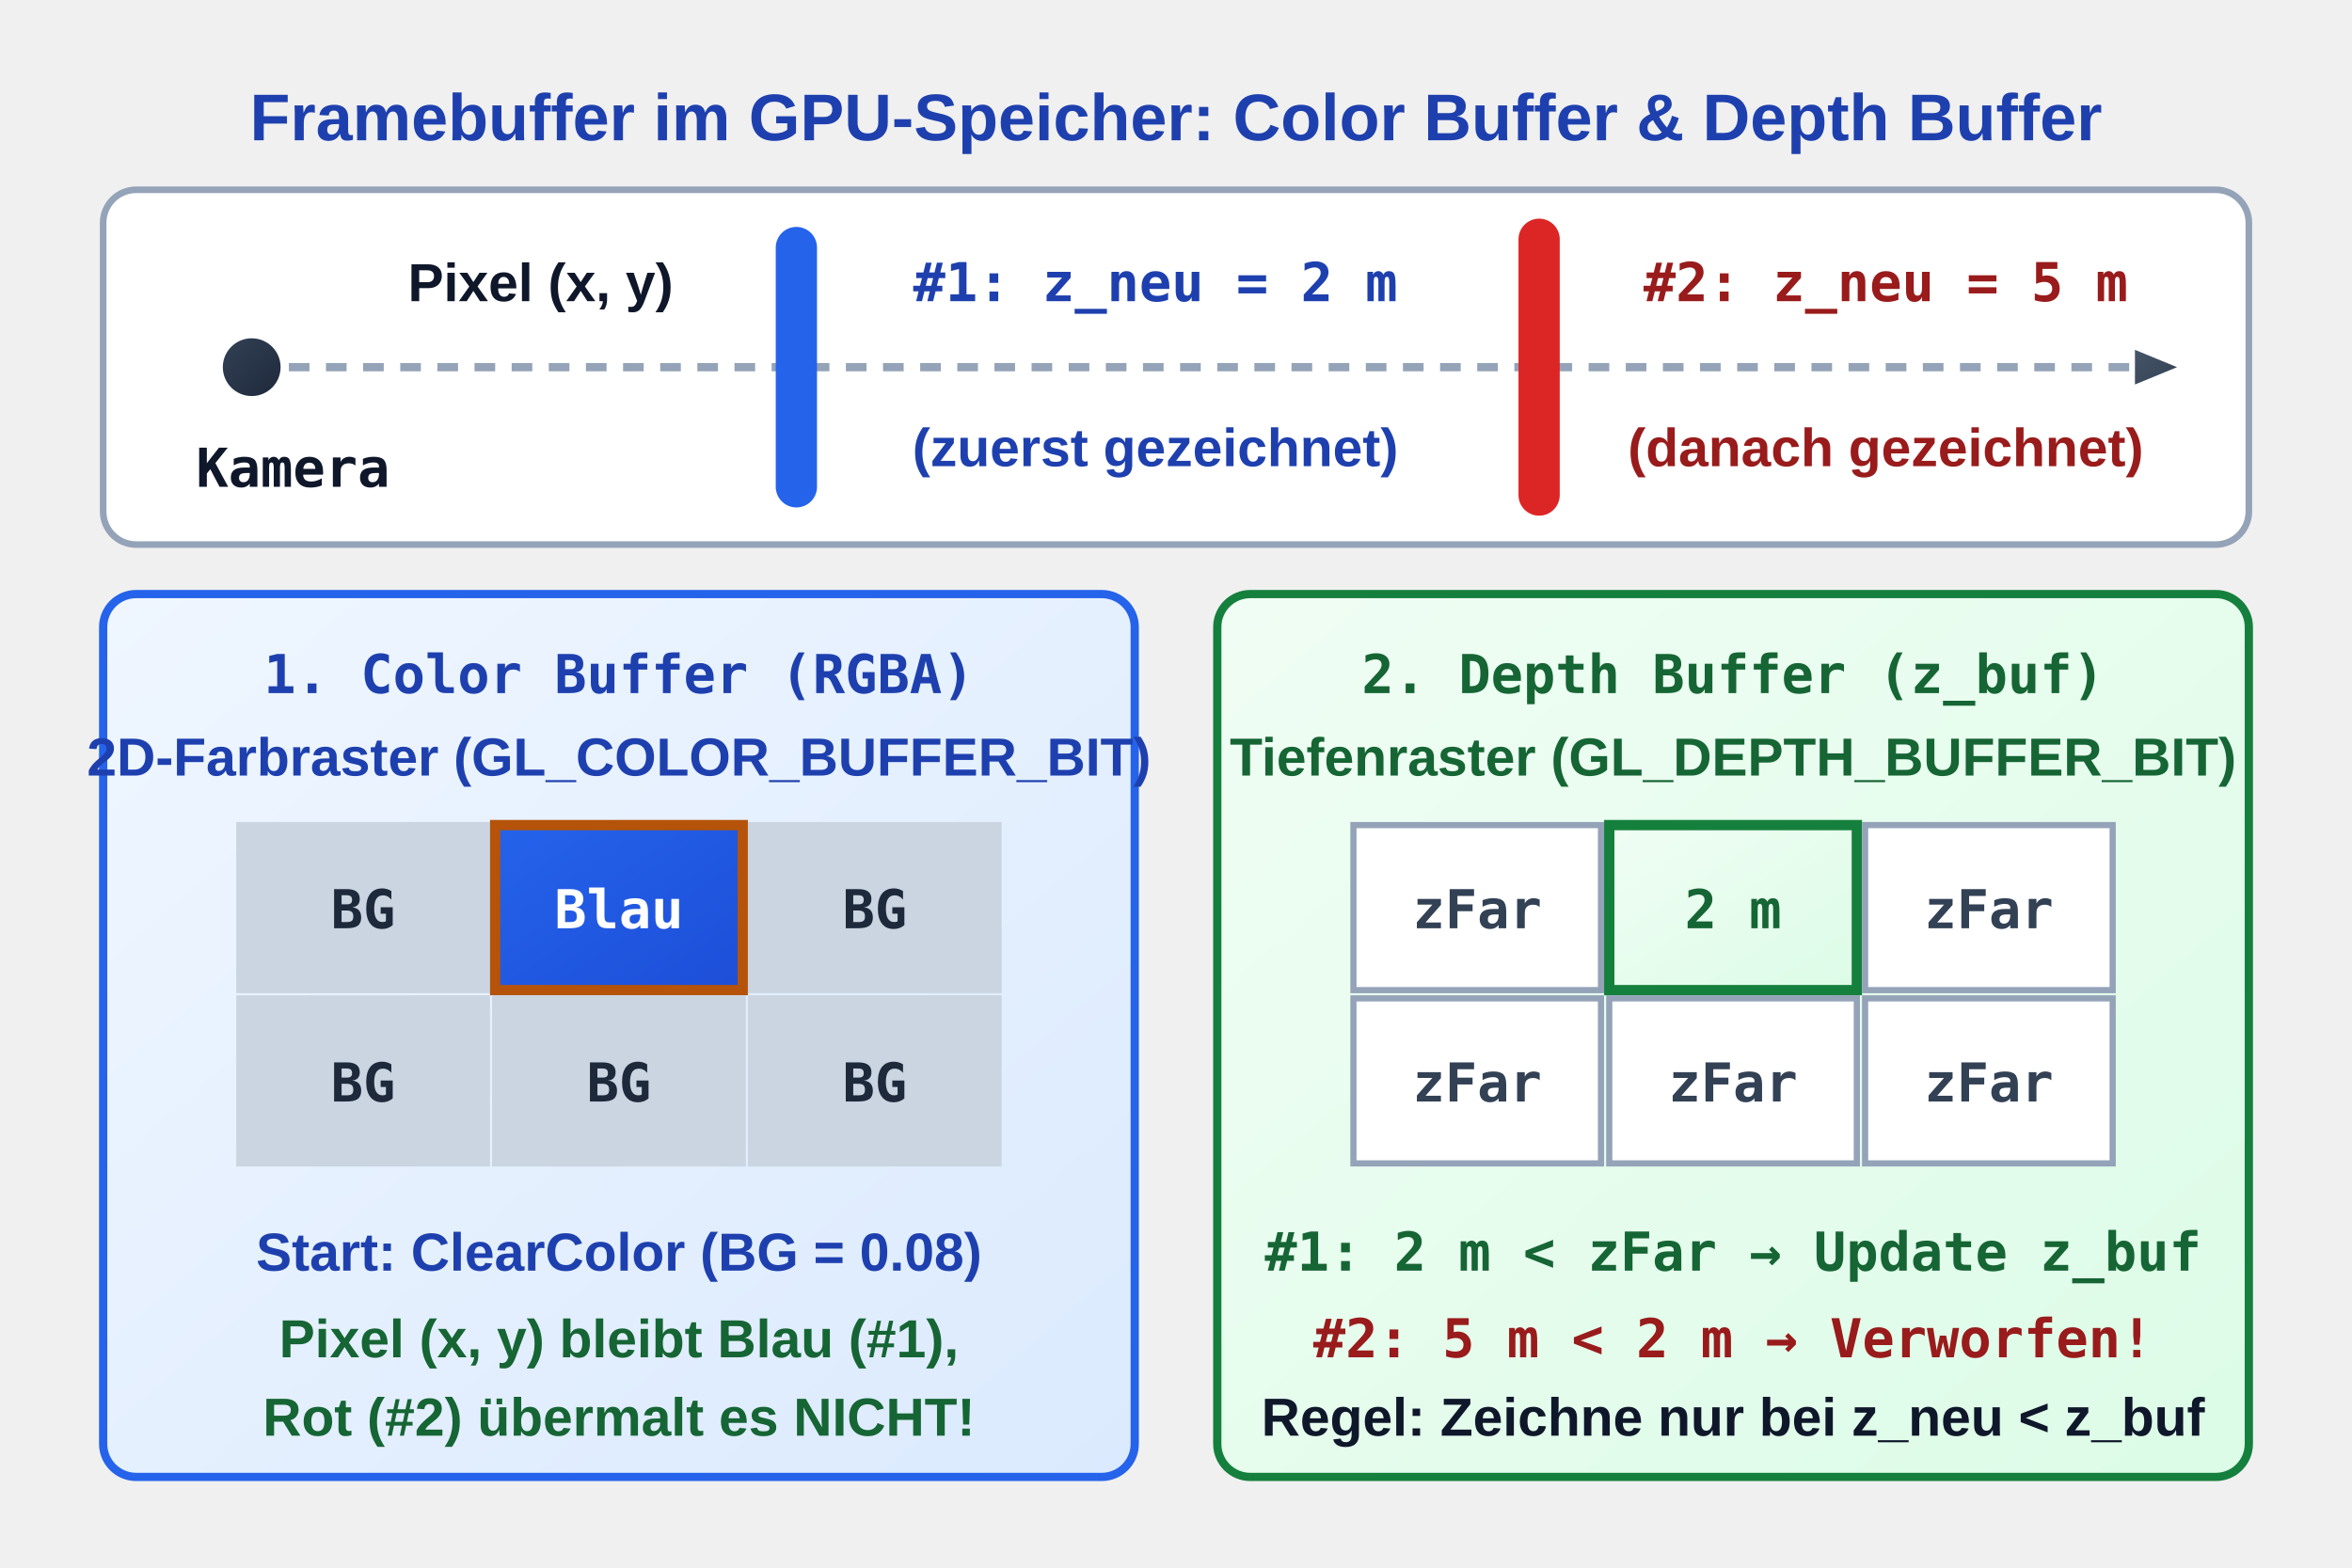
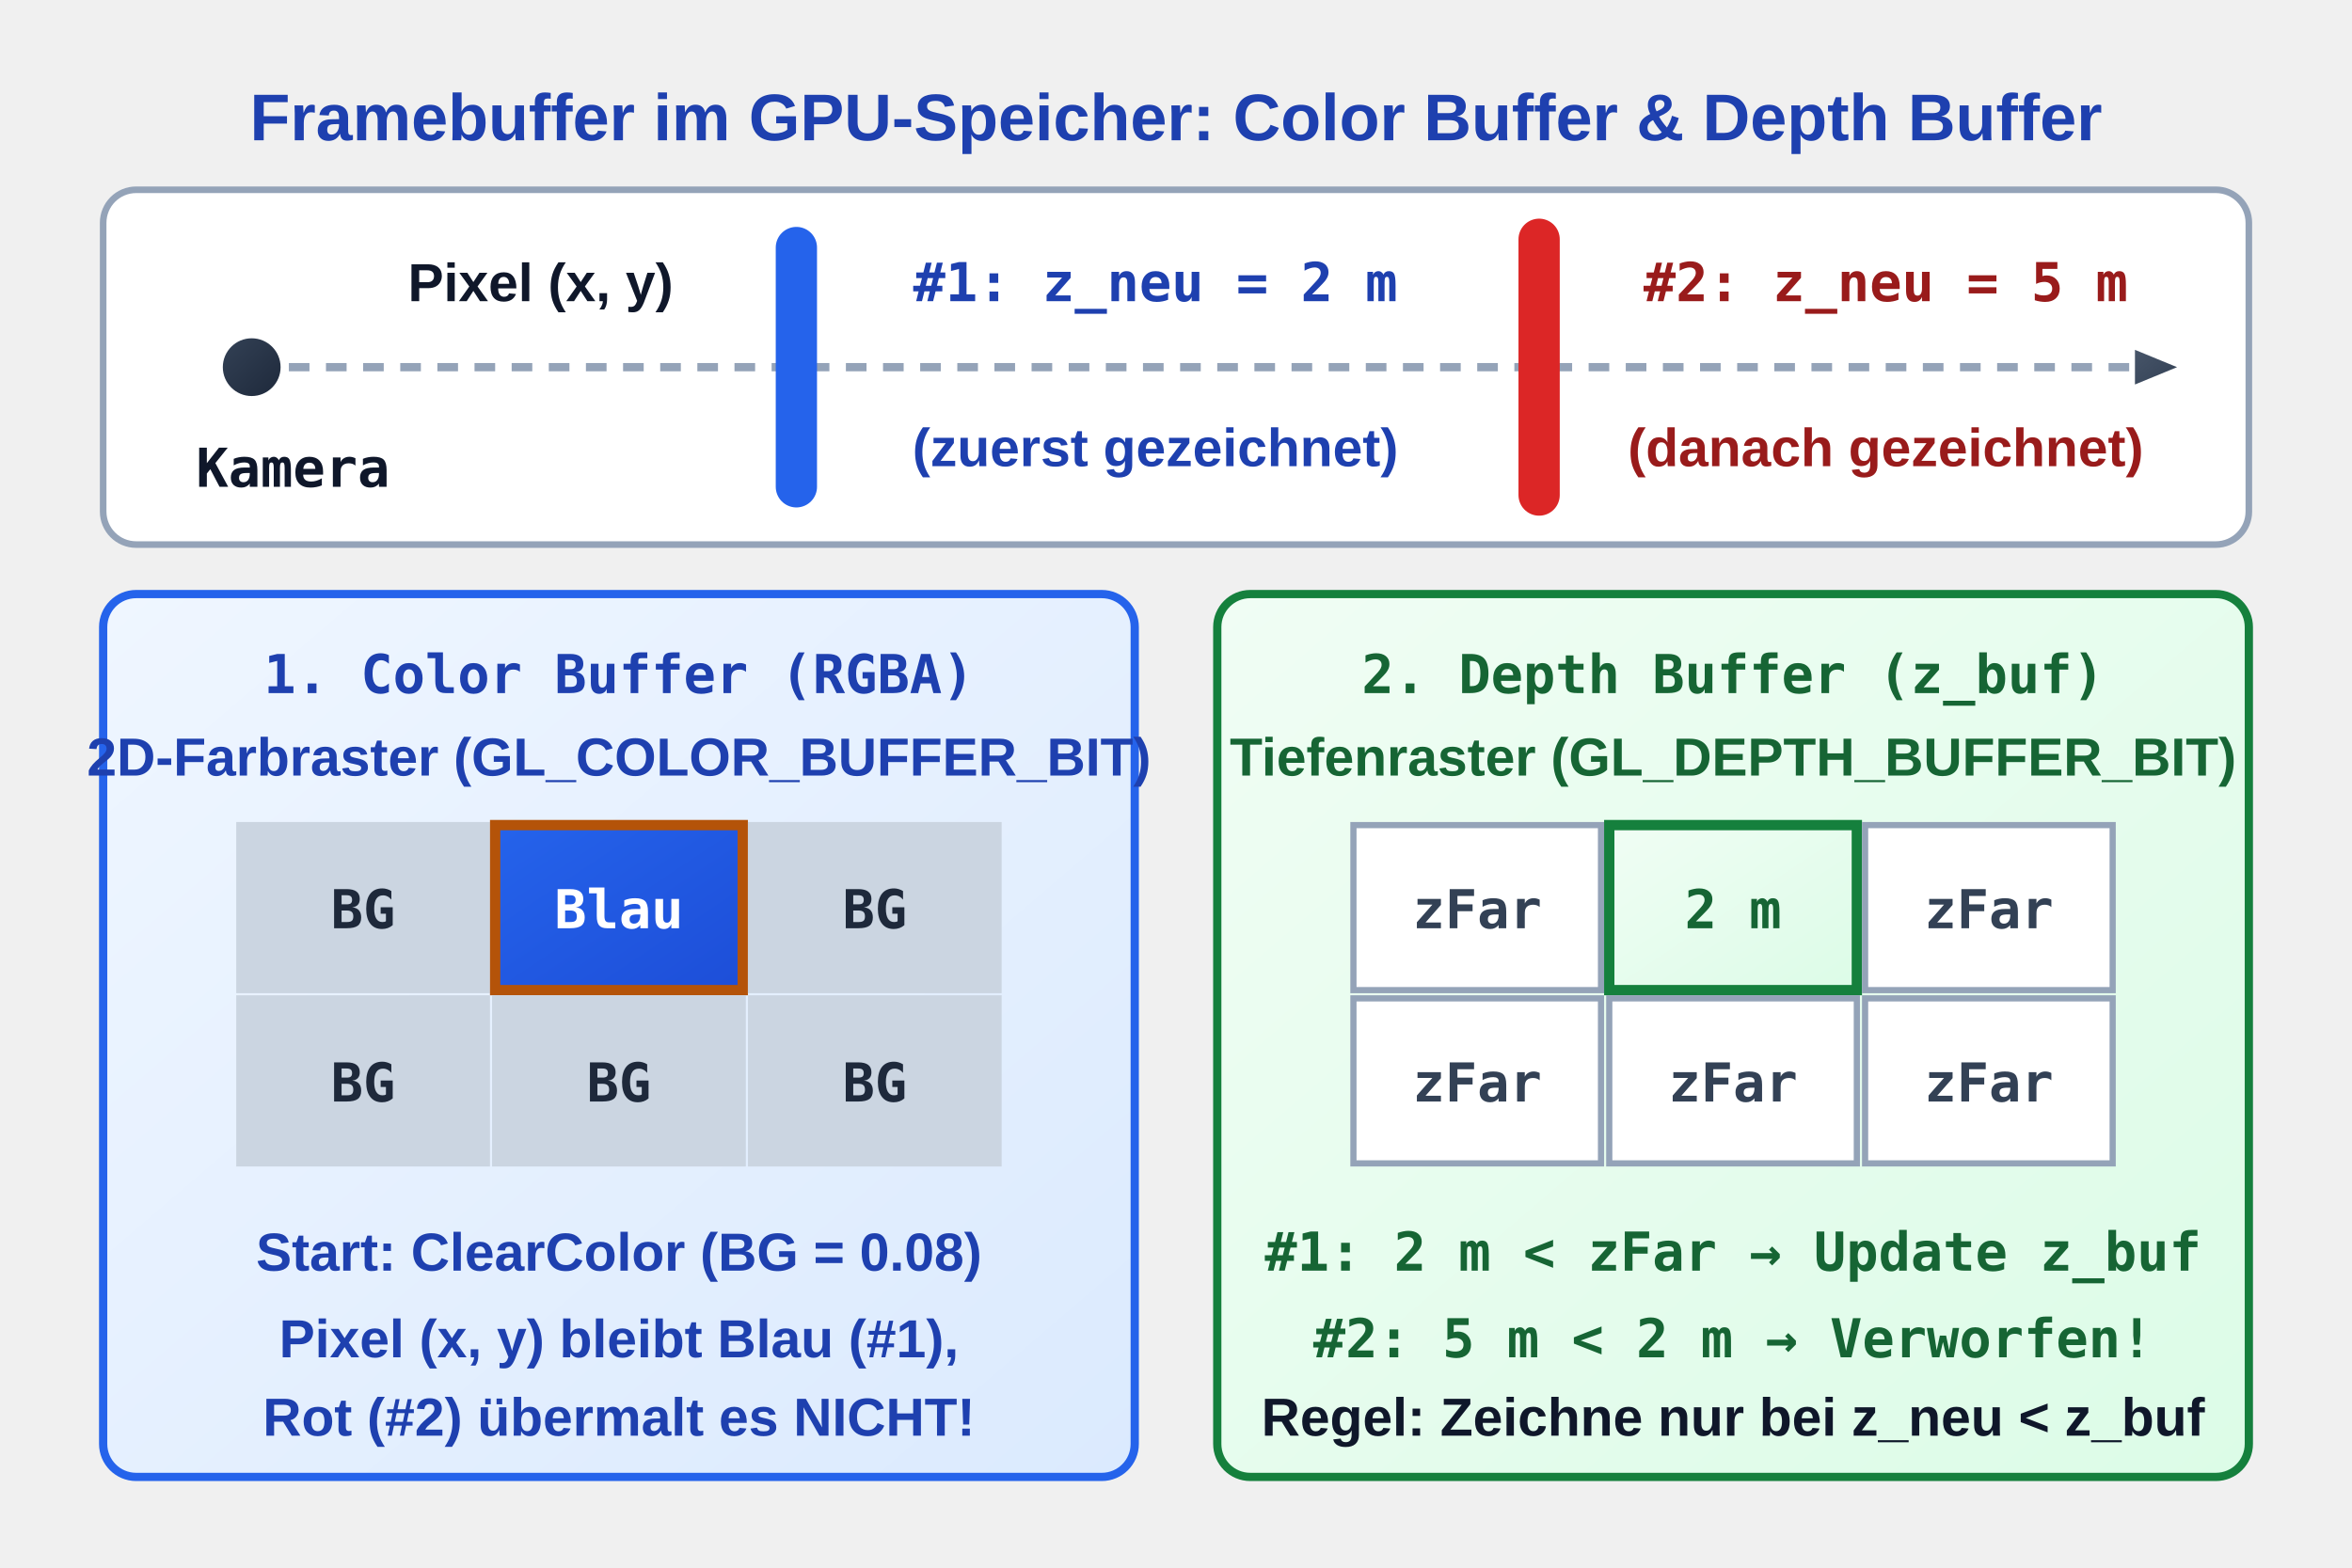
<svg xmlns="http://www.w3.org/2000/svg" viewBox="-45 0 570 380" width="570" height="380">
  <defs>
    <linearGradient id="grad-sem-primary" x1="0%" y1="0%" x2="100%" y2="100%">
      <stop offset="0%" stop-color="#eff6ff" />
      <stop offset="100%" stop-color="#dbeafe" />
    </linearGradient>
    <linearGradient id="grad-sem-primary-fill" x1="0%" y1="0%" x2="100%" y2="100%">
      <stop offset="0%" stop-color="#2563eb" />
      <stop offset="100%" stop-color="#1d4ed8" />
    </linearGradient>
    <linearGradient id="grad-sem-success" x1="0%" y1="0%" x2="100%" y2="100%">
      <stop offset="0%" stop-color="#f0fdf4" />
      <stop offset="100%" stop-color="#dcfce7" />
    </linearGradient>
    <linearGradient id="grad-sem-success-fill" x1="0%" y1="0%" x2="100%" y2="100%">
      <stop offset="0%" stop-color="#15803d" />
      <stop offset="100%" stop-color="#166534" />
    </linearGradient>
    <linearGradient id="grad-sem-warning" x1="0%" y1="0%" x2="100%" y2="100%">
      <stop offset="0%" stop-color="#fffbeb" />
      <stop offset="100%" stop-color="#fef3c7" />
    </linearGradient>
    <linearGradient id="grad-sem-warning-fill" x1="0%" y1="0%" x2="100%" y2="100%">
      <stop offset="0%" stop-color="#b45309" />
      <stop offset="100%" stop-color="#92400e" />
    </linearGradient>
    <linearGradient id="grad-sem-danger" x1="0%" y1="0%" x2="100%" y2="100%">
      <stop offset="0%" stop-color="#fef2f2" />
      <stop offset="100%" stop-color="#fee2e2" />
    </linearGradient>
    <linearGradient id="grad-sem-danger-fill" x1="0%" y1="0%" x2="100%" y2="100%">
      <stop offset="0%" stop-color="#dc2626" />
      <stop offset="100%" stop-color="#b91c1c" />
    </linearGradient>
    <linearGradient id="grad-sem-card" x1="0%" y1="0%" x2="100%" y2="100%">
      <stop offset="0%" stop-color="#ffffff" />
      <stop offset="100%" stop-color="#f1f5f9" />
    </linearGradient>
    <linearGradient id="grad-sem-muted" x1="0%" y1="0%" x2="100%" y2="100%">
      <stop offset="0%" stop-color="#f8fafc" />
      <stop offset="100%" stop-color="#e2e8f0" />
    </linearGradient>
    <linearGradient id="grad-sem-muted-fill" x1="0%" y1="0%" x2="100%" y2="100%">
      <stop offset="0%" stop-color="#475569" />
      <stop offset="100%" stop-color="#334155" />
    </linearGradient>
    <linearGradient id="grad-sem-neutral" x1="0%" y1="0%" x2="100%" y2="100%">
      <stop offset="0%" stop-color="#ffffff" />
      <stop offset="100%" stop-color="#f8fafc" />
    </linearGradient>
    <linearGradient id="grad-sem-neutral-fill" x1="0%" y1="0%" x2="100%" y2="100%">
      <stop offset="0%" stop-color="#334155" />
      <stop offset="100%" stop-color="#1e293b" />
    </linearGradient>
    <style>
      
/* @svg-palette:start */
      .sem-primary { fill: url(#grad-sem-primary); stroke: #2563eb; }
      .sem-primary-bg { fill: url(#grad-sem-primary); stroke: none; }
      .sem-primary-stroke { stroke: #2563eb; }
      .sem-primary-fill { fill: url(#grad-sem-primary-fill); }
      .sem-primary-text { fill: #1e40af; }
      .sem-success { fill: url(#grad-sem-success); stroke: #15803d; }
      .sem-success-bg { fill: url(#grad-sem-success); stroke: none; }
      .sem-success-stroke { stroke: #15803d; }
      .sem-success-fill { fill: url(#grad-sem-success-fill); }
      .sem-success-text { fill: #166534; }
      .sem-warning { fill: url(#grad-sem-warning); stroke: #b45309; }
      .sem-warning-bg { fill: url(#grad-sem-warning); stroke: none; }
      .sem-warning-stroke { stroke: #b45309; }
      .sem-warning-fill { fill: url(#grad-sem-warning-fill); }
      .sem-warning-text { fill: #92400e; }
      .sem-danger { fill: url(#grad-sem-danger); stroke: #dc2626; }
      .sem-danger-bg { fill: url(#grad-sem-danger); stroke: none; }
      .sem-danger-stroke { stroke: #dc2626; }
      .sem-danger-fill { fill: url(#grad-sem-danger-fill); }
      .sem-danger-text { fill: #991b1b; }
      .sem-card { fill: url(#grad-sem-card); stroke: #cbd5e1; }
      .sem-card-bg { fill: url(#grad-sem-card); stroke: none; }
      .sem-card-stroke { stroke: #cbd5e1; }
      .sem-card-fill { fill: #cbd5e1; }
      .sem-card-text { fill: #1e293b; }
      .sem-muted { fill: url(#grad-sem-muted); stroke: #94a3b8; }
      .sem-muted-bg { fill: url(#grad-sem-muted); stroke: none; }
      .sem-muted-stroke { stroke: #94a3b8; }
      .sem-muted-fill { fill: url(#grad-sem-muted-fill); }
      .sem-muted-text { fill: #334155; }
      .sem-neutral { fill: url(#grad-sem-neutral); stroke: #334155; }
      .sem-neutral-bg { fill: url(#grad-sem-neutral); stroke: none; }
      .sem-neutral-stroke { stroke: #334155; }
      .sem-neutral-fill { fill: url(#grad-sem-neutral-fill); }
      .sem-neutral-text { fill: #0f172a; }
      /* @svg-palette:end */
.hdr { font-family: 'Segoe UI', Arial, sans-serif; font-size: 16px; font-weight: bold; text-anchor: middle; }
      .sub { font-family: 'Segoe UI', Arial, sans-serif; font-size: 13px; font-weight: 600; text-anchor: middle; }
      .code { font-family: 'Consolas', monospace; font-size: 13px; font-weight: bold; text-anchor: middle; }
      .cell { font-family: 'Consolas', monospace; font-size: 13px; font-weight: bold; text-anchor: middle; }
    </style>
    <marker id="arr-slate" viewBox="0 0 10 10" refX="8" refY="5" markerWidth="6" markerHeight="6" orient="auto">
      <path class="sem-muted-fill" d="M 0 1.5 L 8.5 5 L 0 8.5 z" />
    </marker>
  </defs>
  <text x="240" y="34" class="hdr sem-primary-text">Framebuffer im GPU-Speicher: Color Buffer &amp; Depth Buffer</text>
  <rect class="sem-muted-stroke" x="-20" y="46" width="520" height="86" rx="8" fill="#ffffff" stroke-width="1.6" />
  <circle class="sem-neutral-fill" cx="16" cy="89" r="7" />
  <text x="26" y="118" class="code sem-neutral-text">Kamera</text>
  <line class="sem-muted-stroke" x1="25" y1="89" x2="482" y2="89" stroke-width="2" stroke-dasharray="5,4" marker-end="url(#arr-slate)" />
  <text x="86" y="73" class="sub sem-neutral-text">Pixel (x, y)</text>
  <line class="sem-primary-stroke" x1="148" y1="60" x2="148" y2="118" stroke-width="10" stroke-linecap="round" />
  <text x="235" y="73" class="code sem-primary-text">#1: z_neu = 2 m</text>
  <text x="235" y="113" class="sub sem-primary-text">(zuerst gezeichnet)</text>
  <line class="sem-danger-stroke" x1="328" y1="58" x2="328" y2="120" stroke-width="10" stroke-linecap="round" />
  <text x="412" y="73" class="code sem-danger-text">#2: z_neu = 5 m</text>
  <text x="412" y="113" class="sub sem-danger-text">(danach gezeichnet)</text>
  <rect class="sem-primary" x="-20" y="144" width="250" height="214" rx="8" stroke-width="2" />
  <text x="105" y="168" class="code sem-primary-text">1. Color Buffer (RGBA)</text>
  <text x="105" y="188" class="sub sem-primary-text">2D-Farbraster (GL_COLOR_BUFFER_BIT)</text>
  <rect class="sem-card-fill sem-card-stroke" x="13" y="200" width="60" height="40" stroke-width="1.5" />
  <text x="43" y="225" class="cell sem-card-text">BG</text>
  <rect class="sem-primary-fill sem-warning-stroke" x="75" y="200" width="60" height="40" stroke-width="2.5" />
  <text x="105" y="225" class="cell" fill="#ffffff">Blau</text>
  <rect class="sem-card-fill sem-card-stroke" x="137" y="200" width="60" height="40" stroke-width="1.5" />
  <text x="167" y="225" class="cell sem-card-text">BG</text>
  <rect class="sem-card-fill sem-card-stroke" x="13" y="242" width="60" height="40" stroke-width="1.5" />
  <text x="43" y="267" class="cell sem-card-text">BG</text>
  <rect class="sem-card-fill sem-card-stroke" x="75" y="242" width="60" height="40" stroke-width="1.5" />
  <text x="105" y="267" class="cell sem-card-text">BG</text>
  <rect class="sem-card-fill sem-card-stroke" x="137" y="242" width="60" height="40" stroke-width="1.5" />
  <text x="167" y="267" class="cell sem-card-text">BG</text>
  <text x="105" y="308" class="sub sem-primary-text">Start: ClearColor (BG = 0.08)</text>
-   <text x="105" y="329" class="sub sem-success-text">Pixel (x, y) bleibt Blau (#1),</text>
-   <text x="105" y="348" class="sub sem-success-text">Rot (#2) übermalt es NICHT!</text>
+   <text x="105" y="329" class="sub sem-primary-text">Pixel (x, y) bleibt Blau (#1),</text>
+   <text x="105" y="348" class="sub sem-primary-text">Rot (#2) übermalt es NICHT!</text>
  <rect class="sem-success" x="250" y="144" width="250" height="214" rx="8" stroke-width="2" />
  <text x="375" y="168" class="code sem-success-text">2. Depth Buffer (z_buf)</text>
  <text x="375" y="188" class="sub sem-success-text">Tiefenraster (GL_DEPTH_BUFFER_BIT)</text>
  <rect class="sem-muted-stroke" x="283" y="200" width="60" height="40" fill="#ffffff" stroke-width="1.5" />
  <text x="313" y="225" class="cell sem-muted-text">zFar</text>
  <rect class="sem-success" x="345" y="200" width="60" height="40" stroke-width="2.5" />
  <text x="375" y="225" class="cell sem-success-text">2 m</text>
  <rect class="sem-muted-stroke" x="407" y="200" width="60" height="40" fill="#ffffff" stroke-width="1.5" />
  <text x="437" y="225" class="cell sem-muted-text">zFar</text>
  <rect class="sem-muted-stroke" x="283" y="242" width="60" height="40" fill="#ffffff" stroke-width="1.5" />
  <text x="313" y="267" class="cell sem-muted-text">zFar</text>
  <rect class="sem-muted-stroke" x="345" y="242" width="60" height="40" fill="#ffffff" stroke-width="1.5" />
  <text x="375" y="267" class="cell sem-muted-text">zFar</text>
  <rect class="sem-muted-stroke" x="407" y="242" width="60" height="40" fill="#ffffff" stroke-width="1.5" />
  <text x="437" y="267" class="cell sem-muted-text">zFar</text>
  <text x="375" y="308" class="code sem-success-text">#1: 2 m &lt; zFar → Update z_buf</text>
-   <text x="375" y="329" class="code sem-danger-text">#2: 5 m &lt; 2 m  → Verworfen!</text>
+   <text x="375" y="329" class="code sem-success-text">#2: 5 m &lt; 2 m  → Verworfen!</text>
  <text x="375" y="348" class="sub sem-neutral-text">Regel: Zeichne nur bei z_neu &lt; z_buf</text>
</svg>
